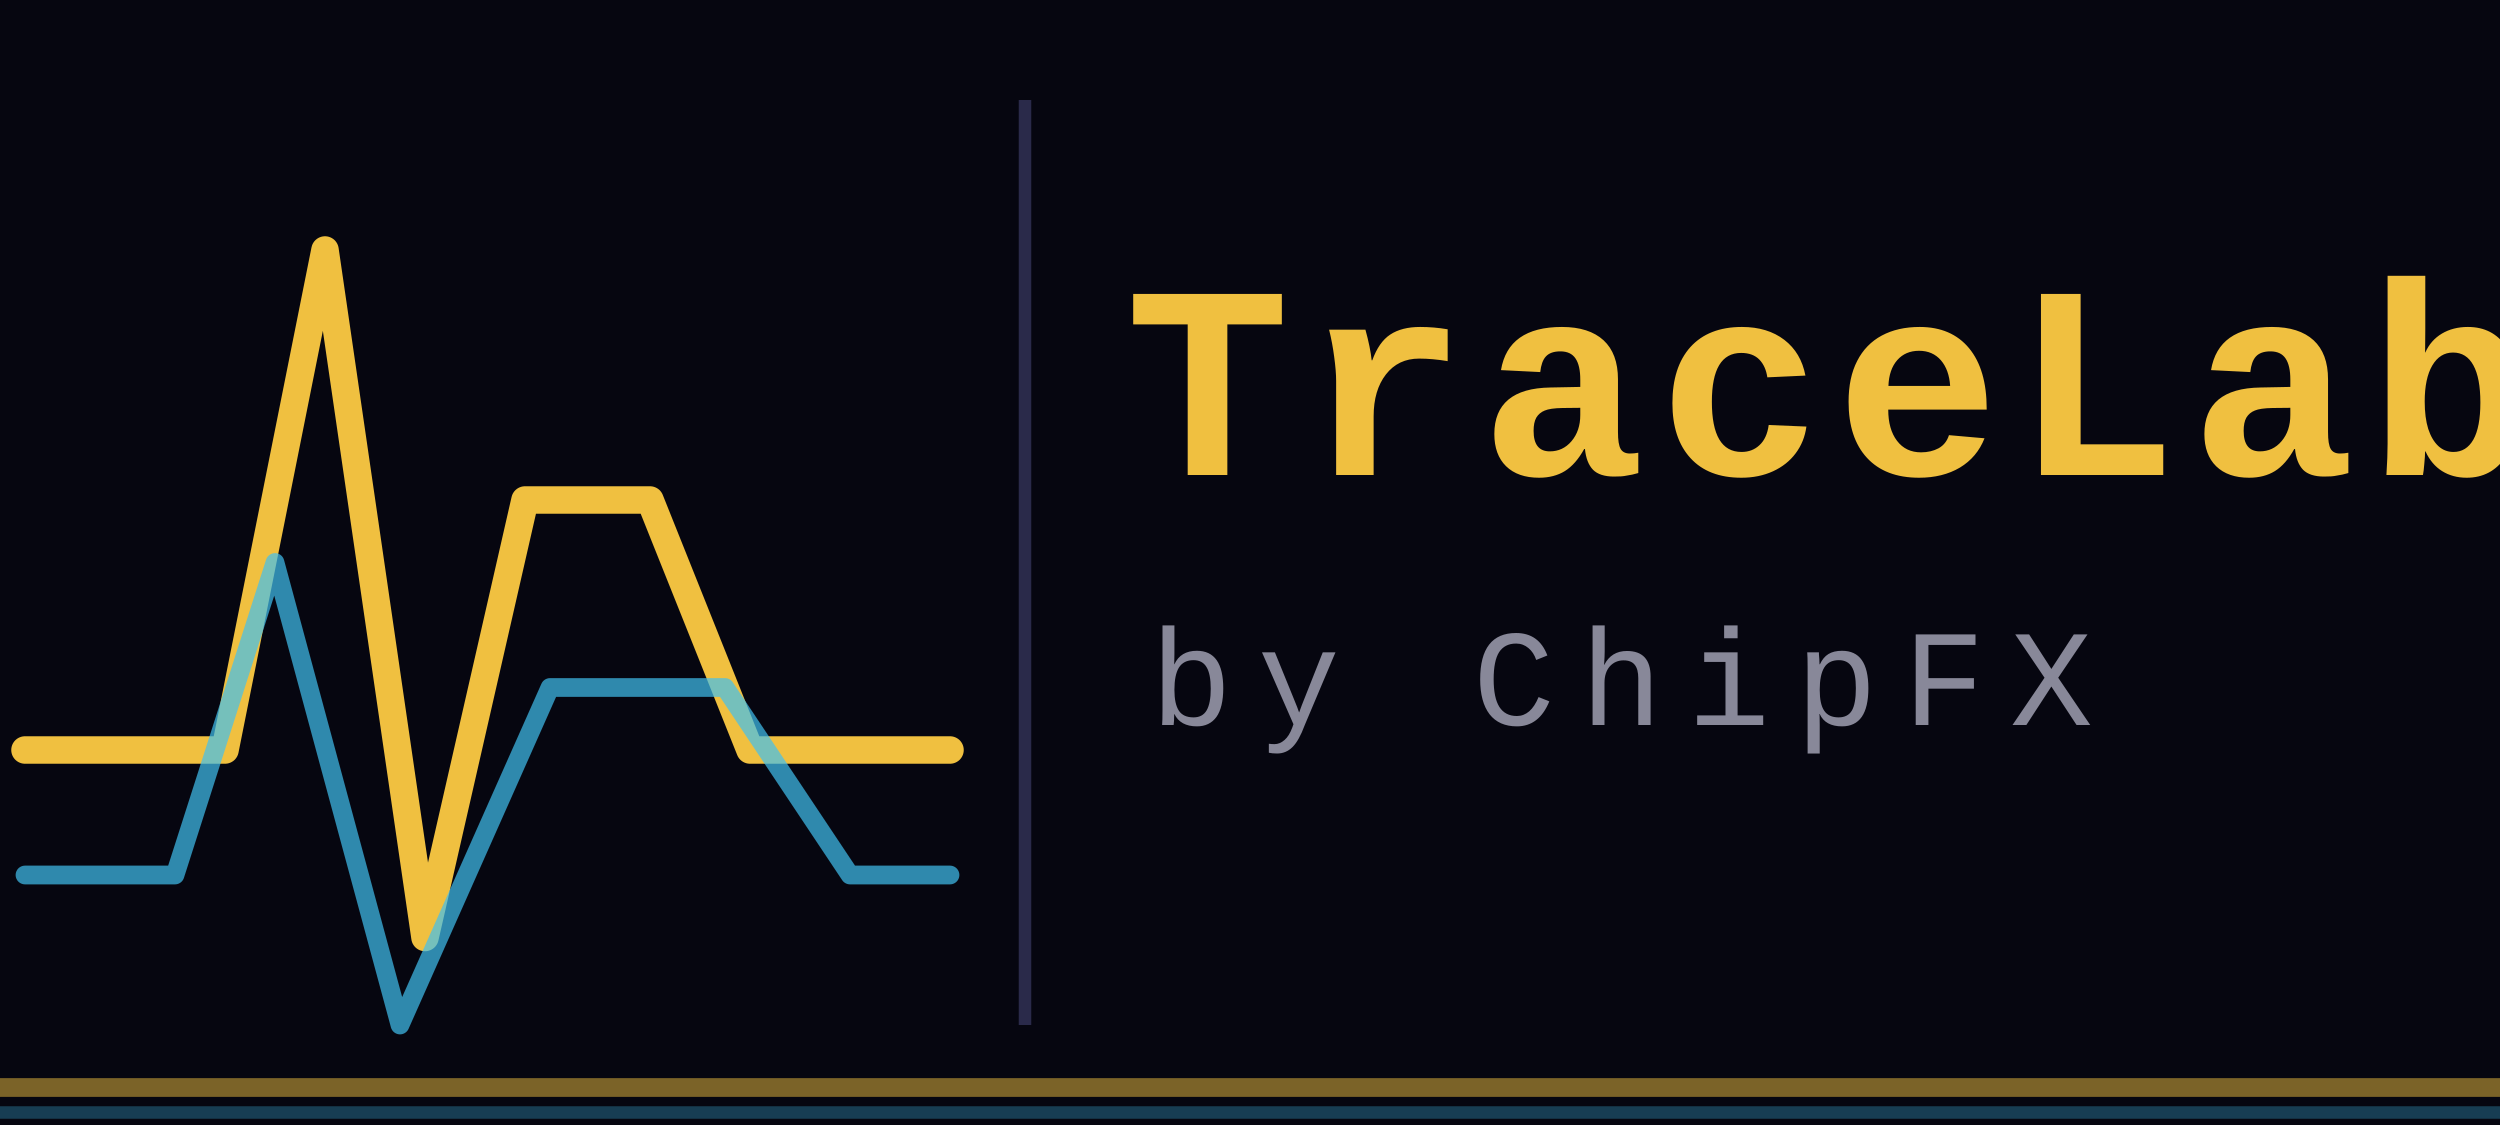
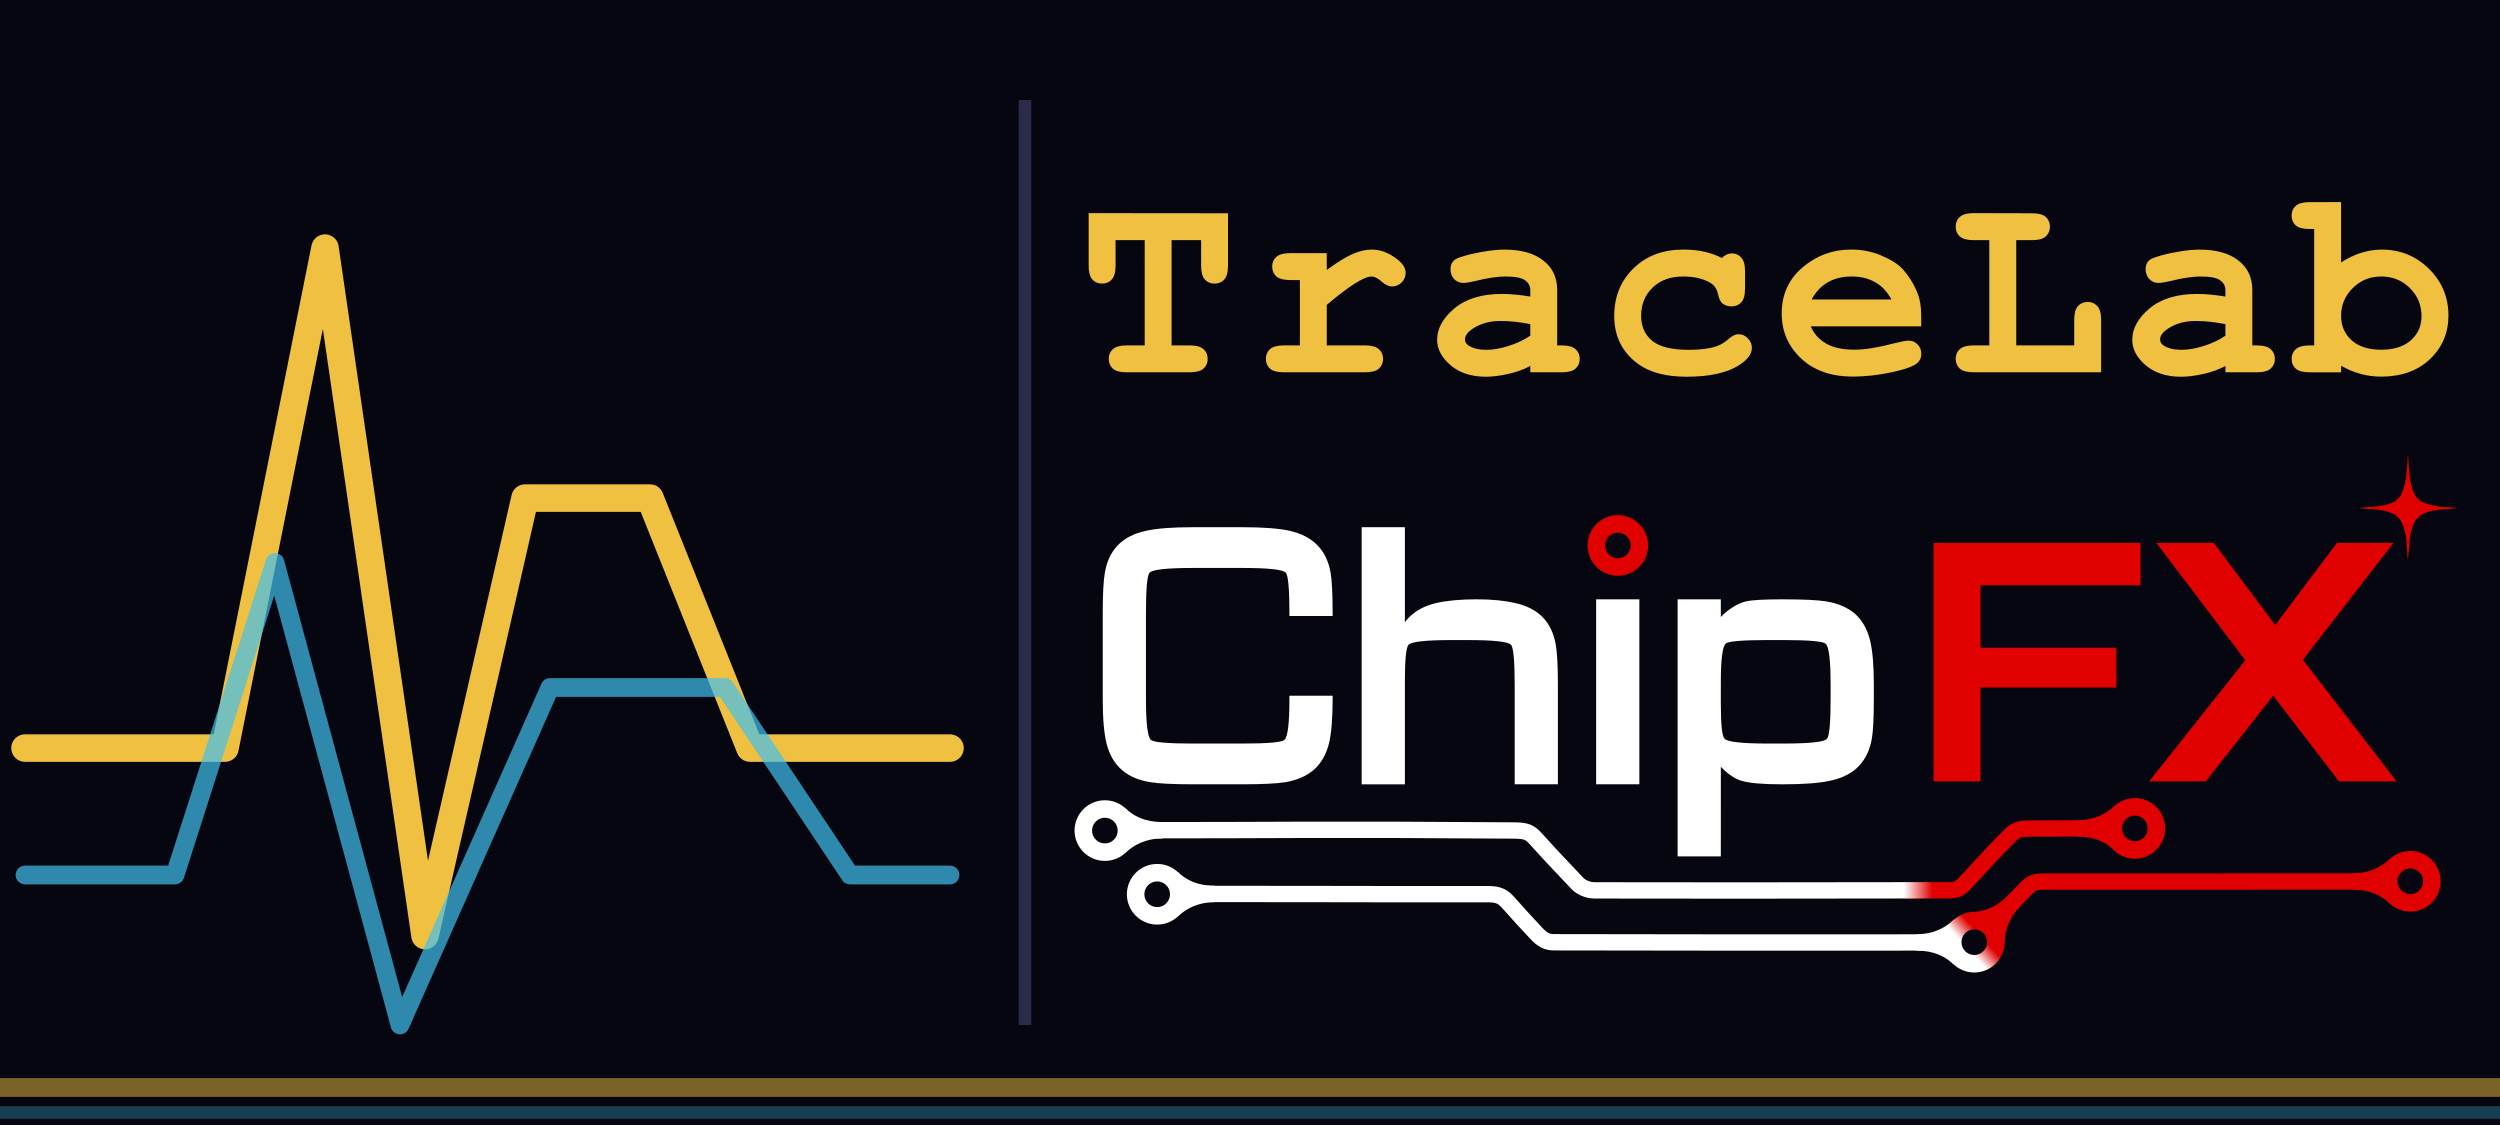
- <svg xmlns="http://www.w3.org/2000/svg" viewBox="0 0 200 90">
-   <rect width="200" height="90" fill="#060610" />
-   <polyline points="2,60 18,60 26,20 34,75 42,40 52,40 60,60 76,60" fill="none" stroke="#F0C040" stroke-width="2.2" stroke-linejoin="round" stroke-linecap="round" />
-   <polyline points="2,70 14,70 22,45 32,82 44,55 58,55 68,70 76,70" fill="none" stroke="#40C0F0" stroke-width="1.5" stroke-linejoin="round" stroke-linecap="round" opacity="0.7" />
-   <line x1="82" y1="8" x2="82" y2="82" stroke="#2a2a4a" stroke-width="1" />
-   <text x="90" y="38" font-family="'Courier New', Courier, monospace" font-size="22" font-weight="bold" fill="#F0C040" letter-spacing="1">TraceLab</text>
-   <text x="92" y="58" font-family="'Courier New', Courier, monospace" font-size="11" fill="#888899" letter-spacing="2">by ChipFX</text>
-   <line x1="0" y1="87" x2="200" y2="87" stroke="#F0C040" stroke-width="1.5" opacity="0.5" />
-   <line x1="0" y1="89" x2="200" y2="89" stroke="#40C0F0" stroke-width="1" opacity="0.3" />
+ <svg xmlns="http://www.w3.org/2000/svg" xmlns:xlink="http://www.w3.org/1999/xlink" viewBox="0 0 200 90" version="1.1" id="svg4">
+   <defs id="defs4">
+     <linearGradient xlink:href="#linearGradient5" id="linearGradient6" x1="129.262" y1="143.806" x2="133.948" y2="139.586" gradientUnits="userSpaceOnUse" />
+     <linearGradient id="linearGradient5">
+       <stop style="stop-color:#ffffff;stop-opacity:1;" offset="0.346" id="stop5" />
+       <stop style="stop-color:#e10000;stop-opacity:1;" offset="0.652" id="stop6" />
+     </linearGradient>
+     <linearGradient xlink:href="#linearGradient3" id="linearGradient4" x1="43.332" y1="133.161" x2="127.233" y2="133.161" gradientUnits="userSpaceOnUse" />
+     <linearGradient id="linearGradient3">
+       <stop style="stop-color:#ffffff;stop-opacity:1;" offset="0.965" id="stop3" />
+       <stop style="stop-color:#ffffff;stop-opacity:0;" offset="1" id="stop4" />
+     </linearGradient>
+   </defs>
+   <rect width="200" height="90" fill="#060610" id="rect1" />
+   <polyline points="2,60 18,60 26,20 34,75 42,40 52,40 60,60 76,60" fill="none" stroke="#f0c040" stroke-width="2.2" stroke-linejoin="round" stroke-linecap="round" id="polyline1" transform="translate(0,-0.1530534)" />
+   <polyline points="2,70 14,70 22,45 32,82 44,55 58,55 68,70 76,70" fill="none" stroke="#40C0F0" stroke-width="1.5" stroke-linejoin="round" stroke-linecap="round" opacity="0.7" id="polyline2" />
+   <line x1="82" y1="8" x2="82" y2="82" stroke="#2a2a4a" stroke-width="1" id="line2" />
+   <path d="m 93.728,19.211 v 8.42 h 1.449 q 0.777,0 1.102,0.304 0.336,0.294 0.336,0.777 0,0.472 -0.336,0.777 -0.325,0.294 -1.102,0.294 h -5.039 q -0.777,0 -1.113,-0.294 -0.325,-0.304 -0.325,-0.787 0,-0.472 0.325,-0.766 0.336,-0.304 1.113,-0.304 h 1.438 v -8.42 h -2.331 v 2.037 q 0,0.777 -0.304,1.113 -0.294,0.325 -0.777,0.325 -0.472,0 -0.777,-0.325 -0.294,-0.336 -0.294,-1.113 v -4.199 l 11.149,0.011 v 4.189 q 0,0.777 -0.304,1.113 -0.294,0.325 -0.777,0.325 -0.472,0 -0.777,-0.325 -0.294,-0.336 -0.294,-1.113 v -2.037 z m 12.412,1.039 v 1.344 q 1.354,-0.976 2.131,-1.302 0.787,-0.325 1.47,-0.325 1.05,0 2.037,0.777 0.672,0.525 0.672,1.071 0,0.462 -0.325,0.787 -0.315,0.315 -0.766,0.315 -0.399,0 -0.84,-0.399 -0.441,-0.399 -0.787,-0.399 -0.451,0 -1.354,0.567 -0.892,0.567 -2.236,1.701 v 3.244 h 3.065 q 0.777,0 1.102,0.304 0.336,0.294 0.336,0.777 0,0.472 -0.336,0.777 -0.325,0.294 -1.102,0.294 h -6.498 q -0.777,0 -1.113,-0.294 -0.325,-0.304 -0.325,-0.787 0,-0.472 0.325,-0.766 0.336,-0.304 1.113,-0.304 h 1.281 V 22.403 h -0.777 q -0.777,0 -1.113,-0.294 -0.325,-0.304 -0.325,-0.787 0,-0.472 0.325,-0.766 0.336,-0.304 1.113,-0.304 z m 16.285,9.532 v -0.504 q -0.808,0.43 -1.785,0.64 -0.976,0.22 -1.774,0.22 -1.732,0 -2.814,-0.913 -1.081,-0.924 -1.081,-2.037 0,-1.354 1.375,-2.509 1.386,-1.165 3.821,-1.165 0.976,0 2.257,0.21 v -0.514 q 0,-0.483 -0.42,-0.787 -0.409,-0.304 -1.575,-0.304 -0.955,0 -2.478,0.378 -0.567,0.136 -0.882,0.136 -0.43,0 -0.735,-0.304 -0.294,-0.315 -0.294,-0.798 0,-0.273 0.105,-0.472 0.105,-0.199 0.294,-0.315 0.189,-0.126 0.787,-0.294 0.798,-0.22 1.627,-0.346 0.829,-0.136 1.501,-0.136 2.005,0 3.107,0.871 1.113,0.861 1.113,2.362 v 4.43 h 0.367 q 0.777,0 1.102,0.304 0.336,0.294 0.336,0.777 0,0.472 -0.336,0.777 -0.325,0.294 -1.102,0.294 z m 0,-3.853 q -1.291,-0.252 -2.383,-0.252 -1.312,0 -2.257,0.64 -0.588,0.409 -0.588,0.829 0,0.304 0.283,0.493 0.525,0.346 1.438,0.346 0.777,0 1.753,-0.304 0.987,-0.304 1.753,-0.829 z m 15.32,-5.291 q 0.388,-0.367 0.798,-0.367 0.462,0 0.756,0.336 0.304,0.325 0.304,1.092 v 1.386 q 0,0.777 -0.304,1.102 -0.294,0.325 -0.777,0.325 -0.441,0 -0.745,-0.252 -0.22,-0.189 -0.346,-0.766 -0.126,-0.588 -0.609,-0.871 -0.85,-0.504 -2.173,-0.504 -1.522,0 -2.446,0.892 -0.913,0.892 -0.913,2.257 0,1.26 0.882,1.995 0.882,0.724 2.929,0.724 1.344,0 2.194,-0.273 0.504,-0.168 0.955,-0.567 0.451,-0.409 0.819,-0.409 0.441,0 0.756,0.325 0.325,0.325 0.325,0.766 0,0.714 -0.976,1.354 -1.449,0.955 -4.241,0.955 -2.509,0 -3.905,-1.039 -1.89,-1.396 -1.89,-3.821 0,-2.299 1.533,-3.8 1.533,-1.512 4,-1.512 0.892,0 1.659,0.168 0.766,0.168 1.417,0.504 z m 15.95,5.47 h -8.829 q 0.336,0.84 1.186,1.354 0.861,0.514 2.32,0.514 1.197,0 3.181,-0.514 0.819,-0.21 1.134,-0.21 0.43,0 0.724,0.304 0.294,0.304 0.294,0.766 0,0.42 -0.315,0.714 -0.42,0.388 -2.047,0.745 -1.627,0.346 -3.128,0.346 -2.583,0 -4.136,-1.459 -1.543,-1.459 -1.543,-3.59 0,-2.268 1.669,-3.685 1.68,-1.428 3.863,-1.428 1.312,0 2.404,0.462 1.102,0.462 1.638,0.997 0.756,0.777 1.249,1.921 0.336,0.798 0.336,1.848 z m -2.383,-2.152 q -0.493,-0.924 -1.291,-1.375 -0.798,-0.462 -1.9,-0.462 -1.092,0 -1.89,0.462 -0.798,0.451 -1.302,1.375 z m 9.986,-4.745 v 8.42 h 4.64 v -2.037 q 0,-0.777 0.294,-1.102 0.304,-0.336 0.787,-0.336 0.472,0 0.766,0.336 0.304,0.325 0.304,1.102 v 4.189 h -10.194 q -0.777,0 -1.113,-0.294 -0.325,-0.304 -0.325,-0.787 0,-0.472 0.325,-0.766 0.336,-0.304 1.113,-0.304 h 1.249 v -8.42 h -1.249 q -0.777,0 -1.113,-0.294 -0.325,-0.304 -0.325,-0.787 0,-0.483 0.325,-0.777 0.336,-0.304 1.113,-0.304 l 4.661,0.011 q 0.777,0 1.102,0.294 0.336,0.294 0.336,0.777 0,0.483 -0.336,0.787 -0.325,0.294 -1.102,0.294 z m 16.737,10.572 v -0.504 q -0.808,0.43 -1.785,0.64 -0.976,0.22 -1.774,0.22 -1.732,0 -2.814,-0.913 -1.081,-0.924 -1.081,-2.037 0,-1.354 1.375,-2.509 1.386,-1.165 3.821,-1.165 0.976,0 2.257,0.21 v -0.514 q 0,-0.483 -0.42,-0.787 -0.409,-0.304 -1.575,-0.304 -0.955,0 -2.478,0.378 -0.567,0.136 -0.882,0.136 -0.43,0 -0.735,-0.304 -0.294,-0.315 -0.294,-0.798 0,-0.273 0.105,-0.472 0.105,-0.199 0.294,-0.315 0.189,-0.126 0.787,-0.294 0.798,-0.22 1.627,-0.346 0.829,-0.136 1.501,-0.136 2.005,0 3.107,0.871 1.113,0.861 1.113,2.362 v 4.43 h 0.367 q 0.777,0 1.102,0.304 0.336,0.294 0.336,0.777 0,0.472 -0.336,0.777 -0.325,0.294 -1.102,0.294 z m 0,-3.853 q -1.291,-0.252 -2.383,-0.252 -1.312,0 -2.257,0.64 -0.588,0.409 -0.588,0.829 0,0.304 0.283,0.493 0.525,0.346 1.438,0.346 0.777,0 1.753,-0.304 0.987,-0.304 1.753,-0.829 z m 9.252,-9.763 v 4.829 q 0.787,-0.514 1.596,-0.766 0.819,-0.262 1.648,-0.262 2.236,0 3.79,1.543 1.554,1.543 1.554,3.727 0,2.089 -1.48,3.496 -1.48,1.396 -3.905,1.396 -0.861,0 -1.659,-0.22 -0.798,-0.22 -1.543,-0.651 v 0.525 h -2.52 q -0.777,0 -1.113,-0.294 -0.325,-0.304 -0.325,-0.787 0,-0.472 0.336,-0.766 0.336,-0.304 1.102,-0.304 h 0.367 v -9.312 h -0.367 q -0.777,0 -1.113,-0.294 -0.325,-0.304 -0.325,-0.787 0,-0.472 0.325,-0.766 0.336,-0.304 1.113,-0.304 z m 6.435,9.133 q 0,-1.333 -0.934,-2.257 -0.934,-0.924 -2.289,-0.924 -1.344,0 -2.278,0.924 -0.934,0.924 -0.934,2.226 0,1.186 0.84,1.953 0.84,0.756 2.373,0.756 1.533,0 2.373,-0.756 0.85,-0.766 0.85,-1.921 z" id="text2" style="font-weight:bold;font-size:21.5px;font-family:'Courier New', Courier, monospace;letter-spacing:1;fill:#f0c040;stroke-width:0.977" aria-label="TraceLab" />
+   <line x1="0" y1="87" x2="200" y2="87" stroke="#F0C040" stroke-width="1.5" opacity="0.5" id="line3" />
+   <line x1="0" y1="89" x2="200" y2="89" stroke="#40C0F0" stroke-width="1" opacity="0.3" id="line4" />
+   <path style="fill:#e10000;fill-opacity:1;stroke:none;stroke-width:0.769" d="m 192.605,44.662 c -0.009,-0.034 -0.028,-0.304 -0.042,-0.6 -0.045,-0.945 -0.08,-1.281 -0.153,-1.469 -0.012,-0.032 -0.022,-0.084 -0.022,-0.117 0,-0.033 -0.011,-0.067 -0.025,-0.075 -0.014,-0.009 -0.025,-0.037 -0.025,-0.063 0,-0.111 -0.21,-0.608 -0.316,-0.747 -0.223,-0.292 -0.462,-0.473 -0.745,-0.564 -0.082,-0.026 -0.161,-0.057 -0.174,-0.068 -0.013,-0.011 -0.054,-0.02 -0.092,-0.02 -0.038,0 -0.075,-0.01 -0.082,-0.022 -0.008,-0.012 -0.05,-0.028 -0.095,-0.035 -0.045,-0.007 -0.177,-0.032 -0.294,-0.055 -0.32,-0.064 -0.537,-0.086 -1.092,-0.111 -0.278,-0.012 -0.553,-0.031 -0.612,-0.042 l -0.107,-0.02 0.187,-0.031 c 0.103,-0.017 0.256,-0.032 0.34,-0.033 0.084,-0.001 0.241,-0.013 0.35,-0.027 0.109,-0.014 0.332,-0.036 0.497,-0.049 0.165,-0.013 0.353,-0.036 0.418,-0.05 0.065,-0.014 0.166,-0.036 0.225,-0.049 0.494,-0.109 0.796,-0.239 1.012,-0.436 0.121,-0.111 0.331,-0.365 0.331,-0.401 0,-0.007 0.029,-0.078 0.065,-0.157 0.036,-0.079 0.075,-0.167 0.086,-0.194 0.022,-0.051 0.065,-0.208 0.172,-0.631 0.077,-0.302 0.201,-1.546 0.202,-2.017 5.4e-4,-0.378 0.045,-0.134 0.073,0.401 0.015,0.288 0.037,0.613 0.05,0.723 0.057,0.509 0.078,0.672 0.099,0.769 0.013,0.058 0.036,0.173 0.052,0.255 0.016,0.082 0.039,0.169 0.052,0.193 0.013,0.024 0.023,0.059 0.023,0.078 0,0.069 0.088,0.307 0.195,0.528 0.171,0.353 0.396,0.545 0.867,0.739 0.056,0.023 0.275,0.088 0.425,0.126 0.055,0.014 0.134,0.036 0.177,0.048 0.042,0.013 0.105,0.023 0.14,0.023 0.035,0 0.096,0.011 0.136,0.024 0.1,0.034 0.464,0.071 0.984,0.1 0.24,0.014 0.499,0.033 0.575,0.042 l 0.137,0.017 -0.112,0.019 c -0.109,0.019 -0.521,0.052 -1.187,0.097 -0.179,0.012 -0.415,0.04 -0.525,0.063 -0.11,0.023 -0.234,0.046 -0.275,0.053 -0.041,0.007 -0.097,0.021 -0.125,0.033 -0.027,0.011 -0.117,0.04 -0.2,0.064 -0.355,0.102 -0.689,0.332 -0.904,0.623 -0.114,0.154 -0.243,0.446 -0.32,0.725 -0.023,0.082 -0.052,0.169 -0.064,0.193 -0.013,0.024 -0.023,0.076 -0.023,0.115 0,0.039 -0.011,0.104 -0.024,0.144 -0.029,0.087 -0.081,0.57 -0.148,1.384 -0.015,0.186 -0.037,0.388 -0.049,0.45 -0.018,0.097 -0.023,0.104 -0.037,0.05 z" id="path6" />
+   <path d="m 154.684,62.513 h 3.754 V 55.005 H 169.309 V 51.819 h -10.871 v -4.993 h 12.801 v -3.394 h -16.555 z m 17.245,0 h 4.535 l 5.388,-6.861 5.27,6.861 h 4.607 l -7.496,-9.73 7.247,-9.351 h -4.524 l -4.938,6.568 -4.914,-6.568 h -4.595 l 7.117,9.388 z" id="text2-9" style="font-size:32.129px;font-family:'Krona One';-inkscape-font-specification:'Krona One';letter-spacing:-0.655px;display:inline;fill:#e10000;fill-opacity:1;stroke-width:0.168" aria-label="FX" />
+   <g id="g14" style="display:inline" transform="matrix(0.7689113,0,0,0.7689113,56.75042,-33.57806)">
+     <path style="font-size:38.546px;font-family:'Typo Square Bold Demo';-inkscape-font-specification:'Typo Square Bold Demo';letter-spacing:-0.791px;display:inline;fill:#ffffff;fill-opacity:1;stroke-width:0.259" d="m 64.845,107.757 h -4.496 v -0.325 c 0,-2.513 -0.128,-3.908 -0.383,-4.184 -0.306,-0.325 -1.818,-0.487 -4.535,-0.487 h -5.09 c -2.704,0 -4.216,0.162 -4.535,0.487 -0.255,0.277 -0.383,1.659 -0.383,4.148 v 9 c 0,2.549 0.172,3.968 0.517,4.257 0.293,0.253 1.76,0.379 4.401,0.379 h 5.09 c 2.64,0 4.107,-0.126 4.401,-0.379 0.344,-0.301 0.517,-1.732 0.517,-4.293 v -0.307 h 4.496 v 0.307 c 0,2.056 -0.128,3.613 -0.383,4.671 -0.293,1.166 -0.829,2.086 -1.607,2.76 -0.753,0.637 -1.735,1.058 -2.947,1.263 -0.893,0.144 -2.385,0.216 -4.477,0.216 h -5.09 c -2.092,0 -3.572,-0.072 -4.439,-0.216 -1.225,-0.192 -2.207,-0.607 -2.947,-1.245 -0.791,-0.673 -1.333,-1.593 -1.626,-2.76 -0.268,-1.046 -0.402,-2.597 -0.402,-4.653 v -9 c 0,-1.972 0.077,-3.373 0.23,-4.202 0.204,-1.142 0.644,-2.068 1.32,-2.778 0.702,-0.733 1.677,-1.239 2.927,-1.515 1.11,-0.253 2.755,-0.379 4.936,-0.379 h 5.09 c 2.194,0 3.852,0.126 4.975,0.379 1.237,0.289 2.207,0.806 2.908,1.551 0.676,0.709 1.116,1.641 1.32,2.796 0.14,0.806 0.21,2.2 0.21,4.184 z m 3.022,-9.235 h 4.496 v 9.884 c 0.115,-0.156 0.242,-0.307 0.383,-0.451 0.702,-0.746 1.671,-1.263 2.908,-1.551 1.123,-0.253 2.513,-0.379 4.171,-0.379 1.543,0 2.87,0.126 3.98,0.379 1.25,0.277 2.226,0.782 2.927,1.515 0.676,0.709 1.116,1.635 1.32,2.778 0.153,0.83 0.23,2.23 0.23,4.202 v 10.371 h -4.496 v -10.371 c 0,-2.489 -0.128,-3.872 -0.383,-4.148 -0.319,-0.325 -1.83,-0.487 -4.535,-0.487 h -1.588 c -2.717,0 -4.229,0.162 -4.535,0.487 -0.255,0.277 -0.383,1.527 -0.383,3.752 v 10.768 h -4.496 z m 24.395,7.503 h 4.496 v 19.245 h -4.496 z m 12.972,26.748 h -4.496 V 106.026 h 4.496 v 1.84 c 0.115,-0.132 0.242,-0.259 0.383,-0.379 0.791,-0.673 1.537,-1.088 2.239,-1.245 0.612,-0.144 1.856,-0.216 3.731,-0.216 h 0.153 c 2.092,0 3.584,0.072 4.477,0.216 1.212,0.204 2.194,0.625 2.947,1.263 0.765,0.673 1.295,1.593 1.588,2.76 0.268,1.058 0.402,2.615 0.402,4.671 v 1.407 c 0,1.984 -0.07,3.385 -0.21,4.202 -0.204,1.142 -0.644,2.074 -1.32,2.796 -0.702,0.746 -1.671,1.257 -2.908,1.533 -1.123,0.265 -2.781,0.397 -4.975,0.397 h -0.153 c -1.99,0 -3.387,-0.12 -4.19,-0.361 -0.714,-0.216 -1.435,-0.703 -2.162,-1.461 z m 0,-15.944 c 0,2.2 0.128,3.433 0.383,3.697 0.319,0.337 1.83,0.505 4.535,0.505 h 1.588 c 2.717,0 4.229,-0.162 4.535,-0.487 0.255,-0.277 0.383,-1.677 0.383,-4.202 v -1.407 c 0,-2.561 -0.172,-3.992 -0.517,-4.293 -0.293,-0.253 -1.76,-0.379 -4.401,-0.379 h -1.588 c -2.64,0 -4.107,0.12 -4.401,0.361 -0.344,0.301 -0.517,1.641 -0.517,4.022 z" id="text1" aria-label="Chip" />
+     <ellipse style="display:inline;fill:none;fill-opacity:1;stroke:#e10000;stroke-width:1.822;stroke-dasharray:none;stroke-opacity:1" id="path1" cx="94.52" cy="100.42" rx="2.242" ry="2.244" />
+   </g>
+   <g id="g13" transform="matrix(0.7689113,0,0,0.7689113,56.75042,-33.57806)">
+     <path style="fill:#ffffff;fill-opacity:1;stroke:none;stroke-width:1.7;stroke-dasharray:none;stroke-opacity:1" d="m 125.617,140.878 c 0.979,-0.031 2.388,-0.165 3.883,-1.532 l -0.016,4.688 c -1.431,-1.36 -2.973,-1.44 -3.867,-1.455 z" id="path7" />
+     <path style="display:inline;fill:#e10000;fill-opacity:1;stroke:none;stroke-width:1.7;stroke-dasharray:none;stroke-opacity:1" d="m 170.996,134.541 c 0.979,-0.031 2.388,-0.165 3.883,-1.532 l -0.016,4.688 c -1.431,-1.36 -2.973,-1.44 -3.867,-1.455 z" id="path9" />
+     <ellipse style="display:inline;fill:none;fill-opacity:1;stroke:url(#linearGradient6);stroke-width:1.822;stroke-dasharray:none" id="path1-1" cx="131.605" cy="141.696" rx="2.242" ry="2.244" />
+     <ellipse style="display:inline;fill:none;fill-opacity:1;stroke:#e10000;stroke-width:1.822;stroke-dasharray:none;stroke-opacity:1" id="path1-14" cx="176.972" cy="135.364" rx="2.242" ry="2.244" />
+     <ellipse style="display:inline;fill:none;fill-opacity:1;stroke:#ffffff;stroke-width:1.822;stroke-dasharray:none;stroke-opacity:1" id="path1-18" cx="46.591" cy="136.712" rx="2.242" ry="2.244" />
+     <path style="display:inline;fill:none;fill-rule:evenodd;stroke:#e10000;stroke-width:1.7;stroke-linecap:butt;stroke-linejoin:miter;stroke-dasharray:none;stroke-opacity:1" d="m 132.969,140.416 c 2.704,-2.921 2.058,-2.296 3.943,-4.22 0.741,-0.756 0.864,-0.8 2.469,-0.806 3.492,-0.013 30.728,0.008 35.598,-0.004" id="path4" />
+     <path style="display:inline;fill:none;fill-rule:evenodd;stroke:#ffffff;stroke-width:1.7;stroke-linecap:butt;stroke-linejoin:miter;stroke-dasharray:none;stroke-opacity:1" d="m 48.452,136.675 c 18.81,-0.002 10.886,0.034 32.463,0.024 1.336,-6.3e-4 1.679,0.3 2.298,0.984 2.434,2.69 0.546,0.651 2.751,3.013 0.33,0.354 0.922,1.007 1.785,1.009 6.902,0.019 28.355,0.047 41.78,0.015" id="path5" />
+     <path style="display:inline;fill:#ffffff;fill-opacity:1;stroke:none;stroke-width:1.7;stroke-dasharray:none;stroke-opacity:1" d="m 52.574,137.526 c -0.979,0.031 -2.388,0.165 -3.883,1.532 l 0.016,-4.688 c 1.431,1.36 2.973,1.44 3.867,1.455 z" id="path10" />
+     <path style="display:inline;fill:#e10000;fill-opacity:1;stroke:none;stroke-width:1.7;stroke-dasharray:none;stroke-opacity:1" d="m 136.365,137.98 c -0.661,0.724 -1.546,1.827 -1.609,3.852 l -3.35,-3.28 c 1.973,-0.078 3.105,-1.127 3.739,-1.758 z" id="path11" />
+   </g>
+   <g id="g12" transform="matrix(0.7689113,0,0,0.7689113,56.75042,-33.57806)">
+     <path style="display:inline;fill:#e10000;fill-opacity:1;stroke:none;stroke-width:1.7;stroke-dasharray:none;stroke-opacity:1" d="m 142.362,129.015 c 0.979,-0.031 2.388,-0.165 3.883,-1.532 l -0.016,4.688 c -1.431,-1.36 -2.973,-1.44 -3.867,-1.455 z" id="path8" />
+     <ellipse style="display:inline;fill:none;fill-opacity:1;stroke:#e10000;stroke-width:1.822;stroke-dasharray:none;stroke-opacity:1" id="path1-5" cx="148.312" cy="129.86" rx="2.242" ry="2.244" />
+     <ellipse style="display:inline;fill:none;fill-opacity:1;stroke:#ffffff;stroke-width:1.822;stroke-dasharray:none;stroke-opacity:1" id="path1-16" cx="41.148" cy="130.086" rx="2.242" ry="2.244" />
+     <path style="display:inline;fill:none;fill-rule:evenodd;stroke:#e10000;stroke-width:1.7;stroke-linecap:butt;stroke-linejoin:miter;stroke-dasharray:none;stroke-opacity:1" d="m 124.345,136.307 c 3.198,-0.031 2.486,0.007 4.667,-0.009 0.961,-0.007 1.268,-0.357 1.8,-0.931 2.704,-2.921 2.442,-2.666 4.327,-4.59 0.741,-0.756 0.967,-0.903 2.573,-0.909 3.492,-0.013 3.489,0.008 8.359,-0.004" id="path2" />
+     <path style="display:inline;fill:none;fill-rule:evenodd;stroke:url(#linearGradient4);stroke-width:1.7;stroke-linecap:butt;stroke-linejoin:miter;stroke-dasharray:none" d="m 43.332,130.053 c 18.81,-0.002 18.815,-0.133 40.42,0.024 1.336,0.01 1.659,0.231 2.278,0.915 2.434,2.69 2.041,2.192 4.246,4.554 0.33,0.354 0.984,0.758 1.846,0.761 6.902,0.019 21.683,0.023 35.108,-0.009" id="path3" />
+     <path style="display:inline;fill:#ffffff;fill-opacity:1;stroke:none;stroke-width:1.7;stroke-dasharray:none;stroke-opacity:1" d="m 47.125,130.899 c -0.979,0.031 -2.388,0.165 -3.883,1.532 l 0.016,-4.688 c 1.431,1.36 2.973,1.44 3.867,1.455 z" id="path12" />
+   </g>
</svg>
